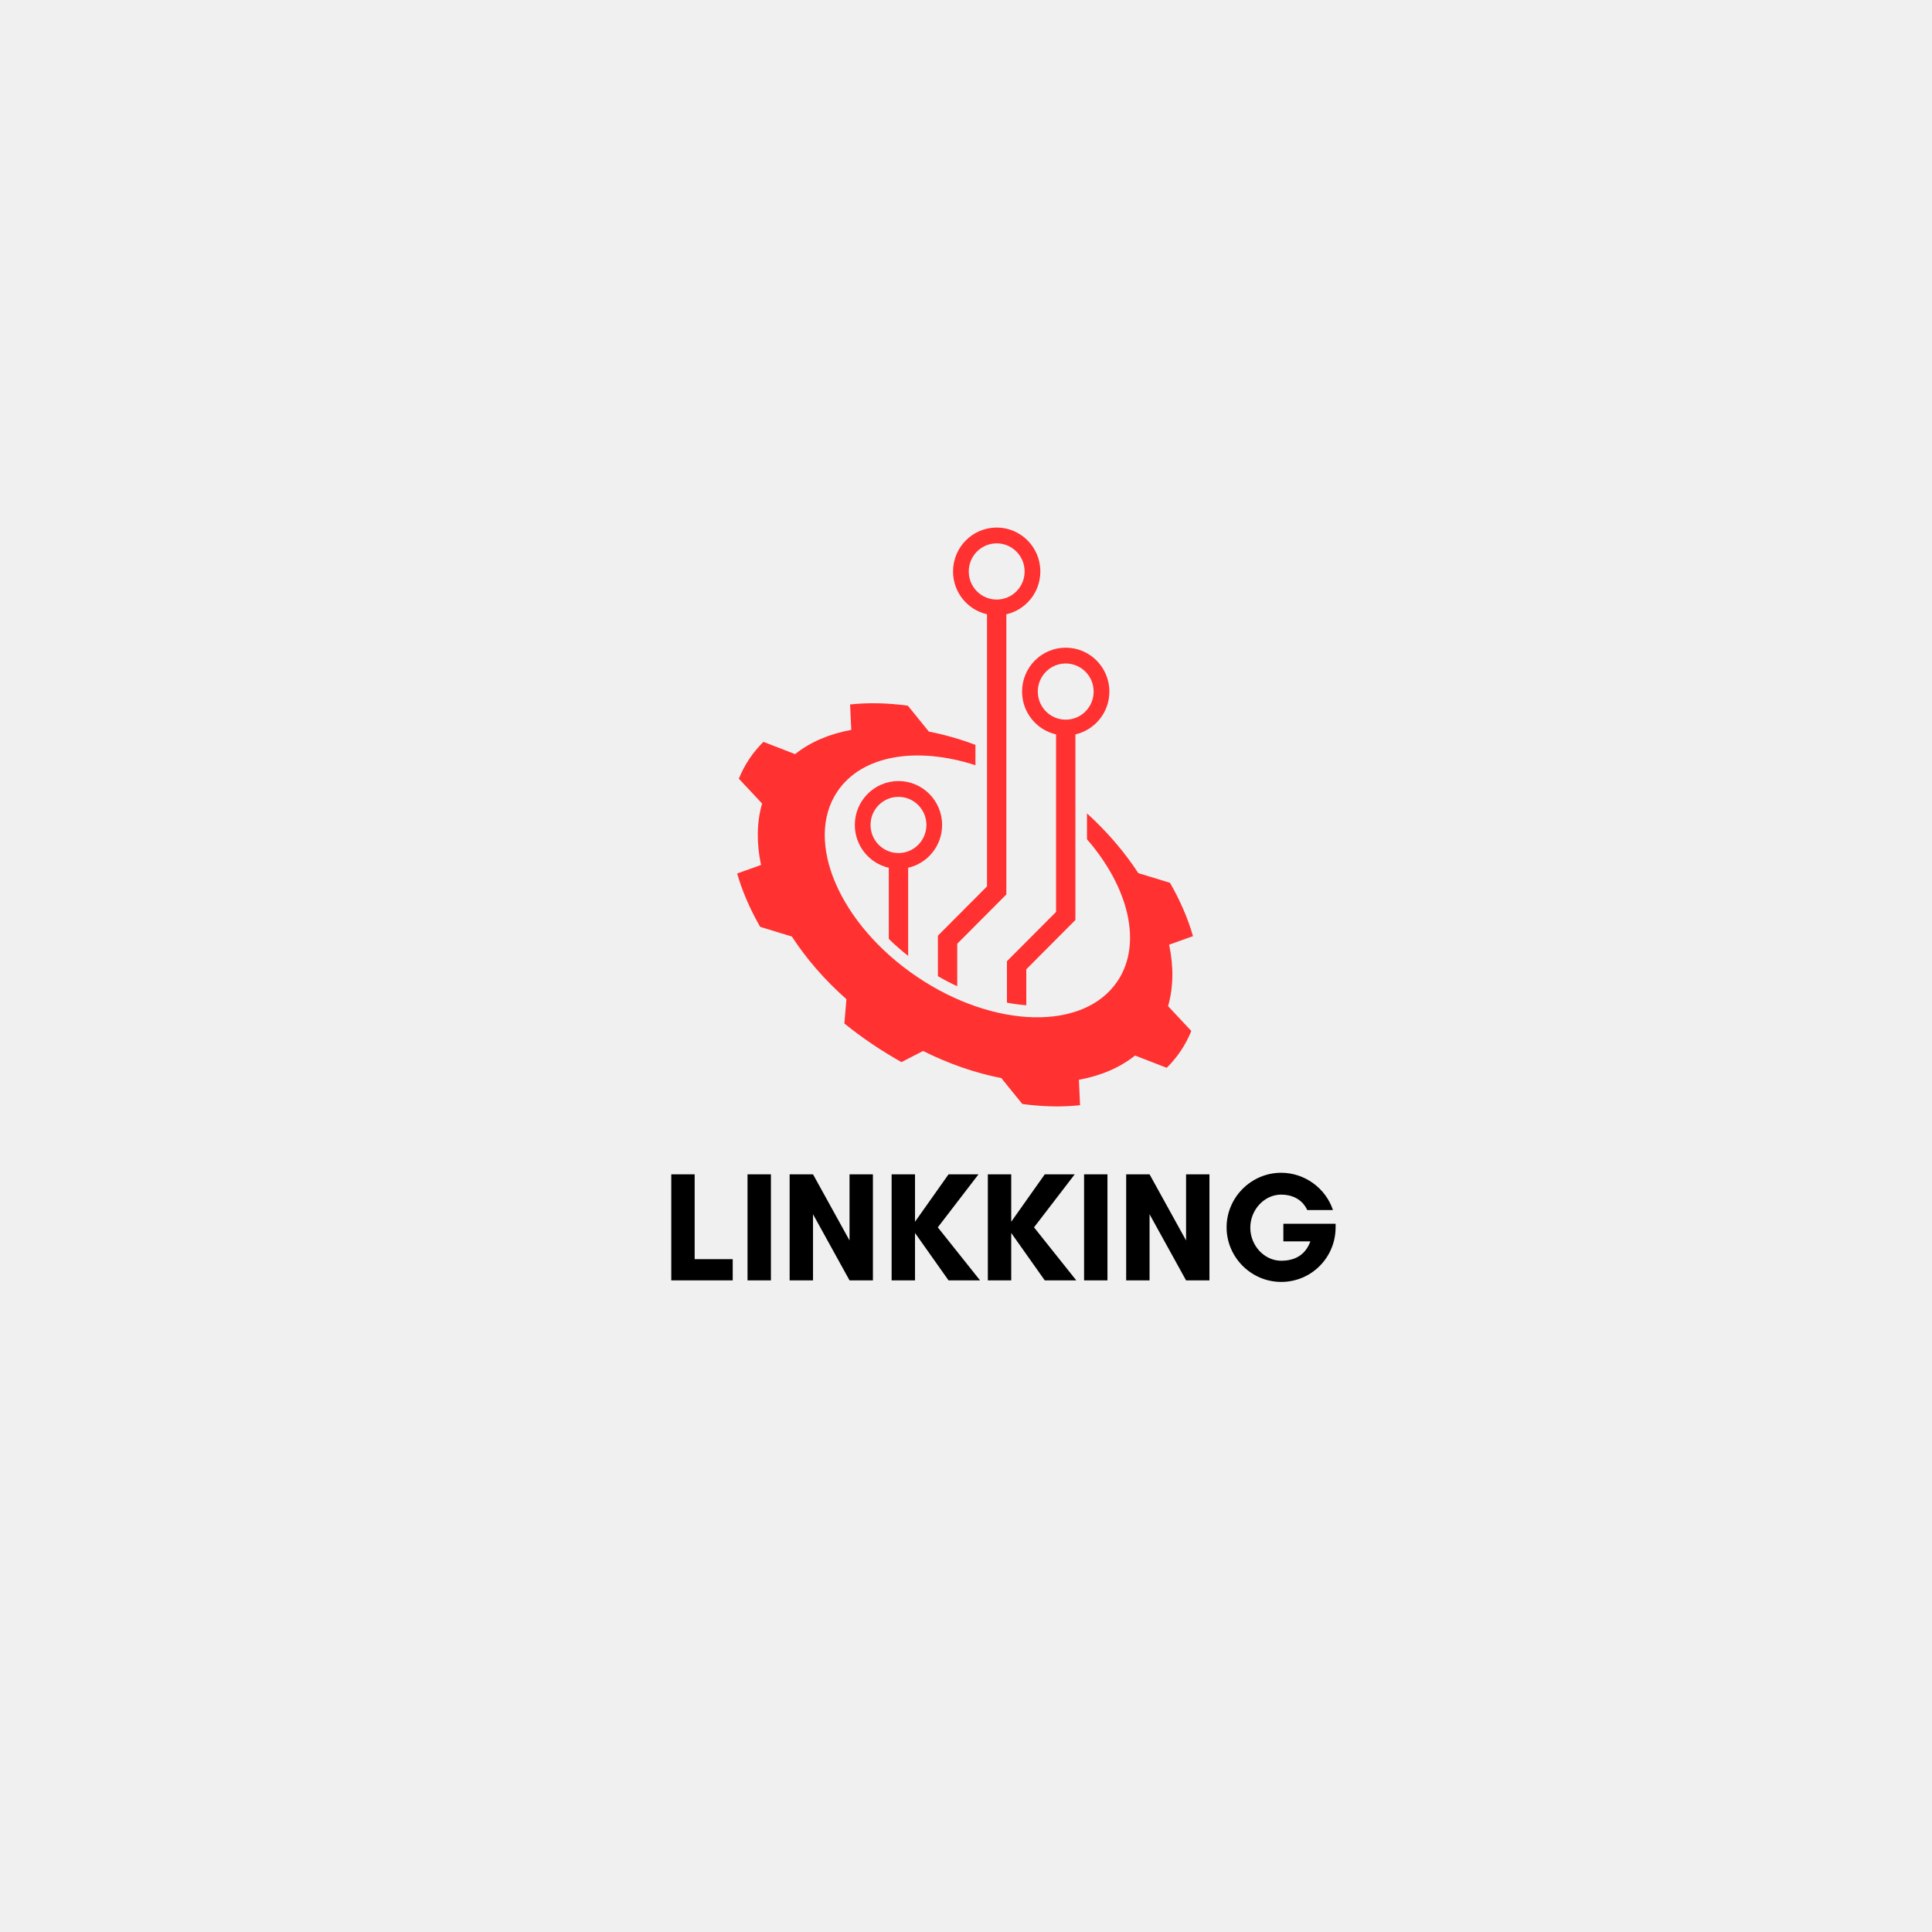
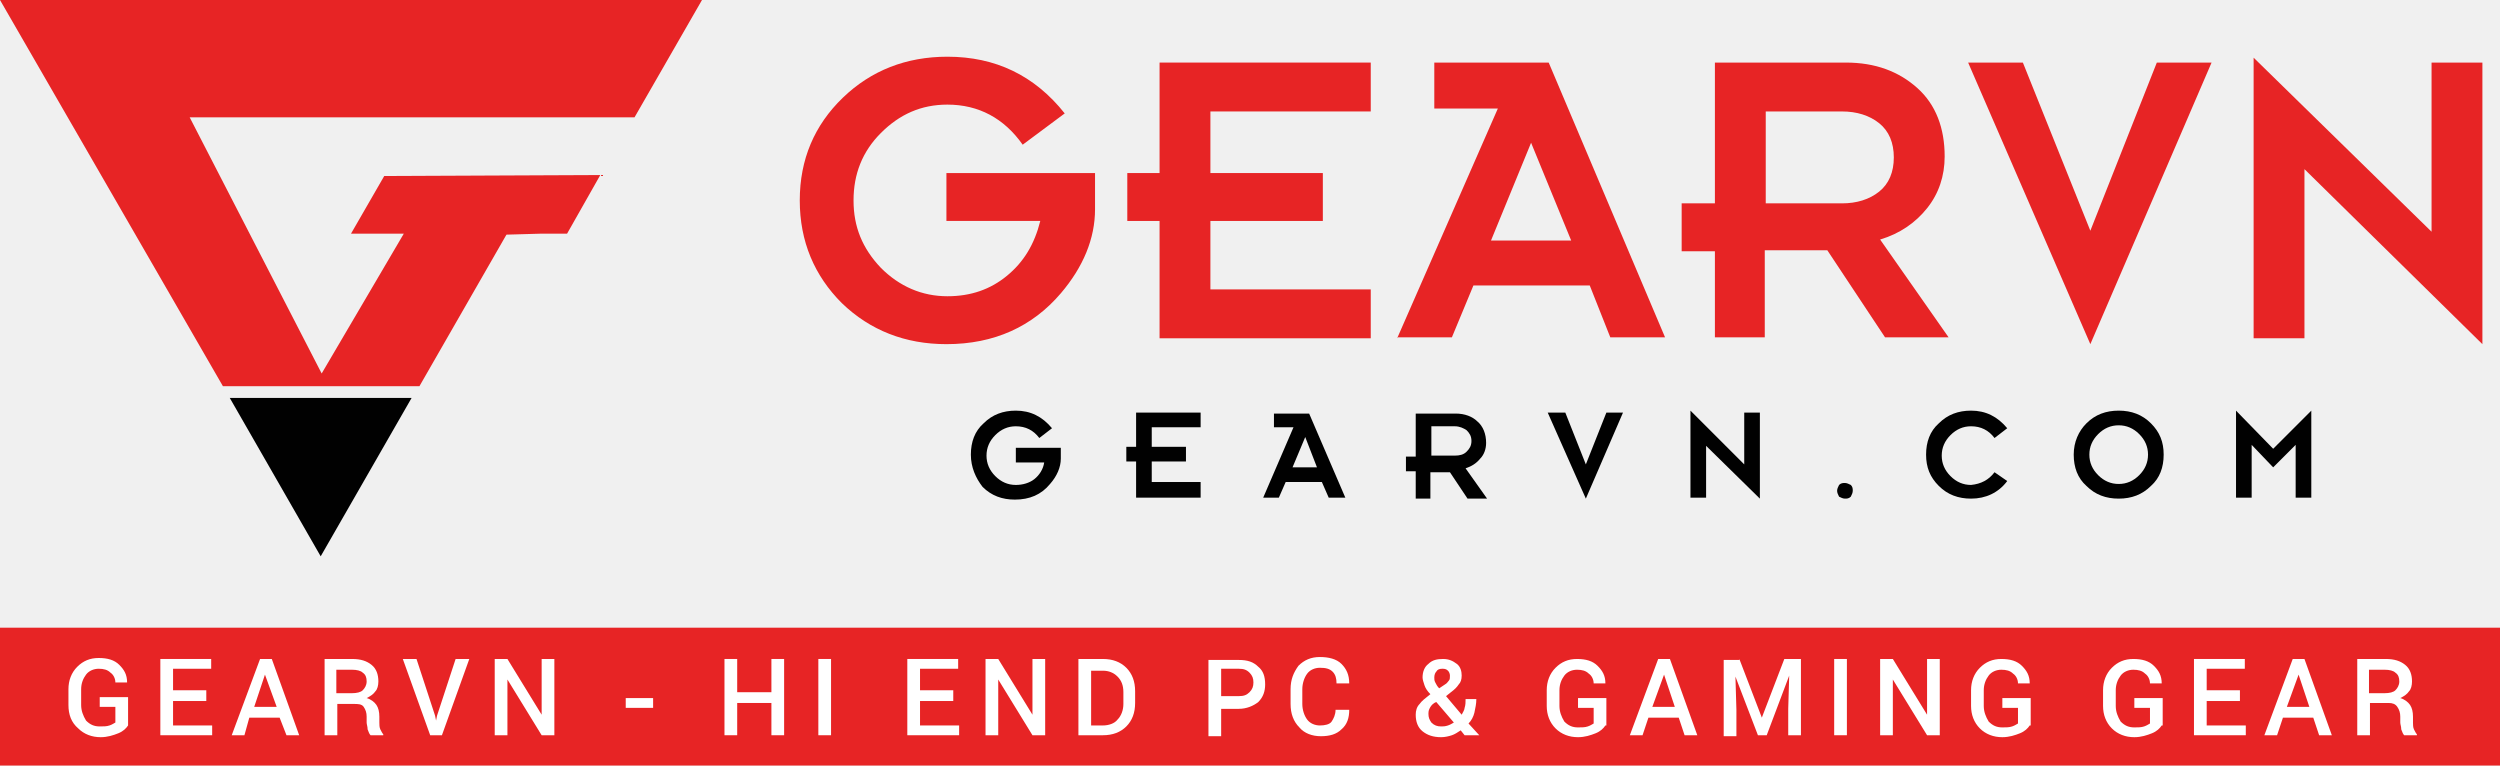
- <svg xmlns="http://www.w3.org/2000/svg" width="500" zoomAndPan="magnify" viewBox="0 0 375 375" height="500" preserveAspectRatio="xMidYMid meet" version="1.0">
-   <defs>
-     <g />
-     <clipPath id="9de0ee848f">
-       <path d="M 182 102.402 L 202 102.402 L 202 192 L 182 192 Z M 182 102.402 " clip-rule="nonzero" />
-     </clipPath>
-     <clipPath id="4e14ad351f">
-       <path d="M 143.07 136 L 231.57 136 L 231.57 214.902 L 143.07 214.902 Z M 143.07 136 " clip-rule="nonzero" />
-     </clipPath>
-   </defs>
-   <g clip-path="url(#9de0ee848f)">
-     <path fill="#ff3131" d="M 193.457 116.375 C 190.461 116.375 188.035 113.934 188.035 110.922 C 188.035 107.906 190.461 105.465 193.457 105.465 C 196.453 105.465 198.879 107.906 198.879 110.922 C 198.879 113.934 196.453 116.375 193.457 116.375 Z M 193.457 102.398 C 188.777 102.398 184.984 106.215 184.984 110.922 C 184.984 114.98 187.805 118.375 191.582 119.23 L 191.578 119.23 L 191.578 172.047 L 182.047 181.613 L 182.047 189.473 C 183.281 190.188 184.535 190.844 185.801 191.434 L 185.801 183.18 L 195.332 173.613 L 195.332 119.23 C 195.336 119.23 195.336 119.23 195.336 119.23 C 199.109 118.371 201.93 114.977 201.93 110.922 C 201.93 106.215 198.137 102.398 193.457 102.398 " fill-opacity="1" fill-rule="nonzero" />
-   </g>
-   <path fill="#ff3131" d="M 174.395 165.578 C 171.395 165.578 168.969 163.133 168.969 160.121 C 168.969 157.109 171.395 154.668 174.395 154.668 C 177.387 154.668 179.816 157.109 179.816 160.121 C 179.816 163.133 177.387 165.578 174.395 165.578 Z M 174.395 151.602 C 169.715 151.602 165.922 155.418 165.922 160.121 C 165.922 164.18 168.738 167.574 172.516 168.434 L 172.516 182.242 C 173.688 183.391 174.941 184.492 176.273 185.539 L 176.273 168.43 C 180.047 167.57 182.863 164.18 182.863 160.121 C 182.863 155.418 179.07 151.602 174.395 151.602 " fill-opacity="1" fill-rule="nonzero" />
-   <path fill="#ff3131" d="M 201.434 134.234 C 201.434 131.223 203.859 128.781 206.855 128.781 C 209.852 128.781 212.277 131.223 212.277 134.234 C 212.277 137.246 209.852 139.688 206.855 139.688 C 203.859 139.688 201.434 137.246 201.434 134.234 Z M 195.449 186.57 L 195.449 194.613 C 196.719 194.859 197.977 195.027 199.203 195.117 L 199.203 188.137 L 208.734 178.57 L 208.734 142.547 C 212.512 141.684 215.328 138.293 215.328 134.234 C 215.328 129.527 211.535 125.715 206.855 125.715 C 202.176 125.715 198.383 129.527 198.383 134.234 C 198.383 138.293 201.203 141.688 204.98 142.547 L 204.98 177.004 L 195.449 186.57 " fill-opacity="1" fill-rule="nonzero" />
-   <g clip-path="url(#4e14ad351f)">
-     <path fill="#ff3131" d="M 226.926 183.363 L 231.559 181.707 C 230.574 178.285 229.074 174.801 227.098 171.355 L 220.938 169.469 C 218.32 165.438 214.969 161.504 210.984 157.879 L 210.984 162.902 C 219.059 172.191 221.797 183.129 216.918 190.43 C 210.445 200.121 193.016 199.746 177.992 189.594 C 162.965 179.438 156.035 163.352 162.508 153.664 C 167.277 146.52 178.004 144.848 189.332 148.531 L 189.332 144.578 C 186.281 143.434 183.246 142.574 180.281 141.996 L 176.215 136.973 C 172.301 136.438 168.527 136.355 165 136.734 L 165.23 141.672 C 161.023 142.438 157.305 144 154.332 146.375 L 148.184 143.996 C 147.164 145 146.238 146.109 145.43 147.32 C 144.621 148.531 143.949 149.809 143.41 151.141 L 147.922 155.965 C 146.863 159.629 146.828 163.688 147.715 167.891 L 143.082 169.547 C 144.066 172.969 145.57 176.453 147.543 179.898 L 153.703 181.785 C 156.461 186.031 160.023 190.164 164.293 193.945 L 163.891 198.664 C 165.602 200.043 167.395 201.371 169.273 202.641 C 171.152 203.91 173.055 205.078 174.973 206.152 L 179.164 203.992 C 184.258 206.539 189.41 208.297 194.359 209.258 L 198.426 214.281 C 202.344 214.816 206.113 214.898 209.641 214.52 L 209.41 209.582 C 213.617 208.816 217.336 207.254 220.312 204.879 L 226.457 207.262 C 227.48 206.254 228.402 205.145 229.211 203.934 C 230.02 202.723 230.691 201.445 231.234 200.113 L 226.719 195.289 C 227.777 191.625 227.812 187.566 226.926 183.363 " fill-opacity="1" fill-rule="nonzero" />
-   </g>
-   <g fill="#000000" fill-opacity="1">
-     <g transform="translate(128.4777, 248.5204)">
+ <svg xmlns="http://www.w3.org/2000/svg" version="1.1" id="Layer_1" x="0px" y="0px" viewBox="0 0 255.7 78.3" style="enable-background:new 0 0 255.7 78.3;" xml:space="preserve">
+   <style type="text/css">
+ 	.st0{fill:#E72425;}
+ 	.st1{fill:#010101;}
+ 	.st2{fill-rule:evenodd;clip-rule:evenodd;fill:#E72425;}
+ 	.st3{fill:#FFFFFF;}
+ </style>
+   <g>
+     <g>
      <g>
-         <path d="M 1.816 0 L 13.742 0 L 13.742 -4.117 L 6.355 -4.117 L 6.355 -20.582 L 1.816 -20.582 Z M 1.816 0 " />
+         <path class="st0" d="M81.8,20.5c0-4.2,1.5-7.7,4.4-10.5c2.9-2.8,6.5-4.2,10.7-4.2c4.9,0,8.9,1.9,12,5.8l-4.3,3.2     c-1.9-2.7-4.5-4.1-7.7-4.1c-2.7,0-4.9,1-6.8,2.9c-1.9,1.9-2.8,4.2-2.8,6.9c0,2.7,0.9,4.9,2.8,6.9c1.9,1.9,4.2,2.9,6.8,2.9     c2.4,0,4.4-0.7,6.1-2.1c1.7-1.4,2.8-3.2,3.4-5.6h-9.6v-4.9H112v3.7c0,3-1.2,5.9-3.5,8.6c-2.9,3.4-6.8,5.2-11.7,5.2     c-4.2,0-7.8-1.4-10.7-4.2C83.3,28.2,81.8,24.7,81.8,20.5" />
+         <polygon class="st0" points="118.6,34.6 118.6,22.6 115.3,22.6 115.3,17.7 118.6,17.7 118.6,6.4 140.2,6.4 140.2,11.4      123.8,11.4 123.8,17.7 135.3,17.7 135.3,22.6 123.8,22.6 123.8,29.6 140.2,29.6 140.2,34.6    " />
+         <path class="st0" d="M142.9,34.6l10.3-23.5h-6.5V6.4h11.7l11.9,28.1h-5.6l-2.1-5.3h-11.9l-2.2,5.3H142.9z M152.5,24.6h8.2     l-4.1-10L152.5,24.6z" />
+         <path class="st0" d="M175.4,34.6v-8.9H172v-4.9h3.4V6.4h13.4c3,0,5.4,0.9,7.3,2.6c1.9,1.7,2.8,4.1,2.8,7c0,2-0.6,3.8-1.8,5.3     c-1.2,1.5-2.8,2.6-4.8,3.2l7,10h-6.5l-5.9-8.9h-6.4v8.9H175.4z M180.6,11.4v9.4h7.8c1.5,0,2.8-0.4,3.8-1.2c1-0.8,1.5-2,1.5-3.5     c0-1.5-0.5-2.7-1.5-3.5c-1-0.8-2.3-1.2-3.8-1.2H180.6z" />
+         <polygon class="st0" points="213.8,35.2 201.3,6.4 206.9,6.4 213.8,23.6 220.6,6.4 226.2,6.4    " />
+         <polygon class="st0" points="253.9,35.2 235.7,17.3 235.7,34.6 230.5,34.6 230.5,5.9 248.7,23.7 248.7,6.4 253.9,6.4    " />
+         <path class="st1" d="M99.3,46.5c0-1.3,0.4-2.4,1.3-3.2c0.9-0.9,2-1.3,3.3-1.3c1.5,0,2.7,0.6,3.7,1.8l-1.3,1     c-0.6-0.8-1.4-1.2-2.4-1.2c-0.8,0-1.5,0.3-2.1,0.9c-0.6,0.6-0.9,1.3-0.9,2.1c0,0.8,0.3,1.5,0.9,2.1c0.6,0.6,1.3,0.9,2.1,0.9     c0.7,0,1.4-0.2,1.9-0.6c0.5-0.4,0.9-1,1-1.7h-2.9v-1.5h4.6v1.1c0,0.9-0.4,1.8-1.1,2.6c-0.9,1.1-2.1,1.6-3.6,1.6     c-1.3,0-2.4-0.4-3.3-1.3C99.8,48.9,99.3,47.8,99.3,46.5" />
+         <polygon class="st1" points="116.2,50.9 116.2,47.2 115.2,47.2 115.2,45.7 116.2,45.7 116.2,42.2 122.8,42.2 122.8,43.7      117.8,43.7 117.8,45.7 121.3,45.7 121.3,47.2 117.8,47.2 117.8,49.3 122.8,49.3 122.8,50.9    " />
+         <path class="st1" d="M129.2,50.9l3.1-7.2h-2v-1.4h3.6l3.7,8.6h-1.7l-0.7-1.6h-3.7l-0.7,1.6H129.2z M132.2,47.8h2.5l-1.2-3.1     L132.2,47.8z" />
+         <path class="st1" d="M144.8,50.9v-2.7h-1v-1.5h1v-4.4h4.1c0.9,0,1.7,0.3,2.2,0.8c0.6,0.5,0.9,1.3,0.9,2.2c0,0.6-0.2,1.2-0.6,1.6     c-0.4,0.5-0.9,0.8-1.5,1l2.2,3.1h-2l-1.8-2.7h-2v2.7H144.8z M146.4,43.7v2.9h2.4c0.5,0,0.9-0.1,1.2-0.4c0.3-0.3,0.5-0.6,0.5-1.1     c0-0.5-0.2-0.8-0.5-1.1c-0.3-0.2-0.7-0.4-1.2-0.4H146.4z" />
+         <polygon class="st1" points="162.2,51 158.3,42.2 160.1,42.2 162.2,47.5 164.3,42.2 166,42.2    " />
+         <polygon class="st1" points="180,51 174.5,45.6 174.5,50.9 172.9,50.9 172.9,42 178.4,47.5 178.4,42.2 180,42.2    " />
+         <path class="st1" d="M187.9,50.2c0-0.2,0.1-0.4,0.2-0.6c0.2-0.2,0.4-0.2,0.6-0.2c0.2,0,0.4,0.1,0.6,0.2c0.2,0.2,0.2,0.4,0.2,0.6     c0,0.2-0.1,0.4-0.2,0.6c-0.2,0.2-0.4,0.2-0.6,0.2c-0.2,0-0.4-0.1-0.6-0.2C188,50.6,187.9,50.4,187.9,50.2" />
+         <path class="st1" d="M204,48.3l1.3,0.9c-0.9,1.2-2.2,1.8-3.7,1.8c-1.3,0-2.4-0.4-3.3-1.3c-0.9-0.9-1.3-1.9-1.3-3.2     c0-1.3,0.4-2.4,1.3-3.2c0.9-0.9,2-1.3,3.3-1.3c1.5,0,2.7,0.6,3.7,1.8l-1.3,1c-0.6-0.8-1.4-1.2-2.4-1.2c-0.8,0-1.5,0.3-2.1,0.9     c-0.6,0.6-0.9,1.3-0.9,2.1c0,0.8,0.3,1.5,0.9,2.1c0.6,0.6,1.3,0.9,2.1,0.9C202.6,49.5,203.4,49.1,204,48.3" />
+         <path class="st1" d="M212.1,46.5c0-1.3,0.5-2.4,1.3-3.2c0.9-0.9,2-1.3,3.3-1.3c1.3,0,2.4,0.4,3.3,1.3c0.9,0.9,1.3,1.9,1.3,3.2     c0,1.3-0.4,2.4-1.3,3.2c-0.9,0.9-2,1.3-3.3,1.3c-1.3,0-2.4-0.4-3.3-1.3C212.5,48.9,212.1,47.8,212.1,46.5 M213.7,46.5     c0,0.8,0.3,1.5,0.9,2.1c0.6,0.6,1.3,0.9,2.1,0.9c0.8,0,1.5-0.3,2.1-0.9c0.6-0.6,0.9-1.3,0.9-2.1c0-0.8-0.3-1.5-0.9-2.1     c-0.6-0.6-1.3-0.9-2.1-0.9c-0.8,0-1.5,0.3-2.1,0.9C214,45,213.7,45.7,213.7,46.5" />
+         <polygon class="st1" points="228.7,50.9 228.7,42 232.5,45.9 236.4,42 236.4,50.9 234.8,50.9 234.8,45.5 232.5,47.8 230.3,45.5      230.3,50.9    " />
+       </g>
+       <g>
+         <polygon class="st0" points="71.8,0 71.5,0 0,0 22.8,39.5 42.9,39.5 51.8,24 55.3,23.9 58,23.9 61.4,17.9 39.3,18 35.9,23.9      41.3,23.9 32.9,38.2 19.4,12 64.9,12    " />
+         <polygon class="st1" points="32.8,56.9 42.1,40.7 23.5,40.7    " />
      </g>
    </g>
-   </g>
-   <g fill="#000000" fill-opacity="1">
-     <g transform="translate(143.2794, 248.5204)">
-       <g>
-         <path d="M 6.355 0 L 6.355 -20.582 L 1.816 -20.582 L 1.816 0 Z M 6.355 0 " />
-       </g>
-     </g>
-   </g>
-   <g fill="#000000" fill-opacity="1">
-     <g transform="translate(151.4522, 248.5204)">
-       <g>
-         <path d="M 17.98 0 L 17.98 -20.582 L 13.441 -20.582 L 13.441 -7.75 L 6.355 -20.582 L 1.816 -20.582 L 1.816 0 L 6.355 0 L 6.355 -12.836 L 13.441 0 Z M 17.98 0 " />
-       </g>
-     </g>
-   </g>
-   <g fill="#000000" fill-opacity="1">
-     <g transform="translate(171.2484, 248.5204)">
-       <g>
-         <path d="M 6.355 -9.203 L 12.863 0 L 18.98 0 L 10.777 -10.293 L 18.676 -20.582 L 12.863 -20.582 L 6.355 -11.383 L 6.355 -20.582 L 1.816 -20.582 L 1.816 0 L 6.355 0 Z M 6.355 -9.203 " />
-       </g>
-     </g>
-   </g>
-   <g fill="#000000" fill-opacity="1">
-     <g transform="translate(189.9246, 248.5204)">
-       <g>
-         <path d="M 6.355 -9.203 L 12.863 0 L 18.98 0 L 10.777 -10.293 L 18.676 -20.582 L 12.863 -20.582 L 6.355 -11.383 L 6.355 -20.582 L 1.816 -20.582 L 1.816 0 L 6.355 0 Z M 6.355 -9.203 " />
-       </g>
-     </g>
-   </g>
-   <g fill="#000000" fill-opacity="1">
-     <g transform="translate(208.6009, 248.5204)">
-       <g>
-         <path d="M 6.355 0 L 6.355 -20.582 L 1.816 -20.582 L 1.816 0 Z M 6.355 0 " />
-       </g>
-     </g>
-   </g>
-   <g fill="#000000" fill-opacity="1">
-     <g transform="translate(216.7736, 248.5204)">
-       <g>
-         <path d="M 17.98 0 L 17.98 -20.582 L 13.441 -20.582 L 13.441 -7.75 L 6.355 -20.582 L 1.816 -20.582 L 1.816 0 L 6.355 0 L 6.355 -12.836 L 13.441 0 Z M 17.98 0 " />
-       </g>
-     </g>
-   </g>
-   <g fill="#000000" fill-opacity="1">
-     <g transform="translate(236.5698, 248.5204)">
-       <g>
-         <path d="M 12.109 -16.648 C 14.105 -16.648 16.164 -15.832 17.164 -13.652 L 22.156 -13.652 C 20.734 -17.918 16.648 -20.887 12.109 -20.887 C 6.297 -20.887 1.512 -16.105 1.512 -10.293 C 1.512 -4.48 6.297 0.301 12.109 0.301 C 17.98 0.301 22.672 -4.449 22.672 -10.293 L 22.672 -10.988 L 12.531 -10.988 L 12.531 -7.566 L 17.77 -7.566 C 16.648 -4.449 14.105 -3.812 12.109 -3.812 C 8.84 -3.812 6.113 -6.75 6.113 -10.23 C 6.113 -13.711 8.84 -16.648 12.109 -16.648 Z M 12.109 -16.648 " />
-       </g>
+     <rect y="64.2" class="st2" width="255.7" height="14.1" />
+     <g>
+       <path class="st3" d="M13.1,74.2c-0.2,0.3-0.5,0.6-1,0.8c-0.5,0.2-1.1,0.4-1.8,0.4c-0.9,0-1.7-0.3-2.3-0.9C7.3,73.9,7,73.1,7,72.1    v-1.6c0-0.9,0.3-1.7,0.9-2.3c0.6-0.6,1.3-0.9,2.2-0.9c0.9,0,1.6,0.2,2.1,0.7c0.5,0.5,0.8,1,0.8,1.8l0,0h-1.2c0-0.4-0.2-0.8-0.5-1    c-0.3-0.3-0.7-0.4-1.2-0.4c-0.5,0-1,0.2-1.3,0.6c-0.3,0.4-0.5,0.9-0.5,1.5v1.6c0,0.6,0.2,1.1,0.5,1.6c0.4,0.4,0.8,0.6,1.4,0.6    c0.4,0,0.7,0,1-0.1s0.4-0.2,0.6-0.3v-1.6h-1.6v-1h2.9V74.2z" />
+       <path class="st3" d="M21.1,71.7h-3.4v2.5h4v1h-5.3v-7.8h5.2v1h-3.9v2.2h3.4V71.7z" />
+       <path class="st3" d="M28.6,73.4h-3.1L25,75.2h-1.3l2.9-7.8h1.2l2.8,7.8h-1.3L28.6,73.4z M26,72.3h2.3L27.1,69h0L26,72.3z" />
+       <path class="st3" d="M34.5,72v3.2h-1.3v-7.8H36c0.9,0,1.5,0.2,2,0.6s0.7,1,0.7,1.7c0,0.4-0.1,0.8-0.3,1c-0.2,0.3-0.5,0.5-0.9,0.7    c0.4,0.1,0.8,0.4,1,0.7c0.2,0.3,0.3,0.7,0.3,1.2v0.6c0,0.2,0,0.5,0.1,0.7s0.2,0.4,0.3,0.5v0.1h-1.3c-0.1-0.1-0.2-0.3-0.3-0.6    c0-0.3-0.1-0.5-0.1-0.7v-0.6c0-0.4-0.1-0.7-0.3-1S36.6,72,36.2,72H34.5z M34.5,70.9H36c0.5,0,0.9-0.1,1.1-0.3s0.4-0.5,0.4-0.9    c0-0.4-0.1-0.7-0.4-0.9c-0.2-0.2-0.6-0.3-1.1-0.3h-1.6V70.9z" />
+       <path class="st3" d="M44.5,73.2l0.1,0.5h0l0.1-0.5l1.9-5.8H48l-2.8,7.8H44l-2.8-7.8h1.4L44.5,73.2z" />
+       <path class="st3" d="M56.7,75.2h-1.3l-3.5-5.7l0,0v5.7h-1.3v-7.8h1.3l3.5,5.7l0,0v-5.7h1.3V75.2z" />
+       <path class="st3" d="M66.8,72.4H64v-1h2.8V72.4z" />
+       <path class="st3" d="M80.2,75.2h-1.3v-3.3h-3.5v3.3h-1.3v-7.8h1.3v3.4h3.5v-3.4h1.3V75.2z" />
+       <path class="st3" d="M85,75.2h-1.3v-7.8H85V75.2z" />
+       <path class="st3" d="M97.5,71.7h-3.4v2.5h4v1h-5.3v-7.8H98v1h-3.9v2.2h3.4V71.7z" />
+       <path class="st3" d="M106.9,75.2h-1.3l-3.5-5.7l0,0v5.7h-1.3v-7.8h1.3l3.5,5.7l0,0v-5.7h1.3V75.2z" />
+       <path class="st3" d="M110.3,75.2v-7.8h2.5c1,0,1.8,0.3,2.4,0.9c0.6,0.6,0.9,1.4,0.9,2.4v1.2c0,1-0.3,1.8-0.9,2.4    c-0.6,0.6-1.4,0.9-2.4,0.9H110.3z M111.6,68.5v5.7h1.2c0.6,0,1.2-0.2,1.5-0.6c0.4-0.4,0.6-1,0.6-1.6v-1.2c0-0.7-0.2-1.2-0.6-1.6    c-0.4-0.4-0.9-0.6-1.5-0.6H111.6z" />
+       <path class="st3" d="M124.9,72.3v3h-1.3v-7.8h3.1c0.9,0,1.5,0.2,2,0.7c0.5,0.4,0.7,1,0.7,1.8c0,0.7-0.2,1.3-0.7,1.8    c-0.5,0.4-1.2,0.7-2,0.7H124.9z M124.9,71.2h1.8c0.5,0,0.8-0.1,1.1-0.4s0.4-0.6,0.4-1s-0.1-0.7-0.4-1s-0.6-0.4-1.1-0.4h-1.8V71.2z    " />
+       <path class="st3" d="M138,72.6L138,72.6c0,0.8-0.2,1.5-0.8,2c-0.5,0.5-1.2,0.7-2.1,0.7c-0.9,0-1.7-0.3-2.2-0.9    c-0.6-0.6-0.9-1.4-0.9-2.4v-1.5c0-1,0.3-1.7,0.8-2.4c0.6-0.6,1.3-0.9,2.2-0.9c0.9,0,1.7,0.2,2.2,0.7c0.5,0.5,0.8,1.1,0.8,2l0,0    h-1.3c0-0.5-0.1-0.9-0.4-1.2c-0.3-0.3-0.7-0.4-1.3-0.4c-0.5,0-1,0.2-1.3,0.6c-0.3,0.4-0.5,1-0.5,1.6v1.5c0,0.6,0.2,1.2,0.5,1.6    c0.3,0.4,0.8,0.6,1.3,0.6c0.5,0,1-0.1,1.2-0.4s0.4-0.7,0.4-1.2H138z" />
+       <path class="st3" d="M144.8,73.1c0-0.4,0.1-0.8,0.4-1.1c0.2-0.3,0.6-0.6,1.1-1c-0.3-0.3-0.5-0.6-0.6-0.9s-0.2-0.6-0.2-0.8    c0-0.6,0.2-1.1,0.6-1.4c0.4-0.4,0.9-0.5,1.5-0.5c0.6,0,1,0.2,1.4,0.5c0.4,0.3,0.5,0.8,0.5,1.2c0,0.4-0.1,0.7-0.3,0.9    c-0.2,0.3-0.4,0.5-0.8,0.8l-0.5,0.4l1.6,1.9c0.1-0.2,0.3-0.5,0.3-0.7c0.1-0.3,0.1-0.6,0.1-0.9h1.1c0,0.5-0.1,0.9-0.2,1.4    c-0.1,0.4-0.3,0.8-0.6,1.1l1.1,1.2l0,0h-1.5l-0.4-0.5c-0.3,0.2-0.6,0.4-0.9,0.5c-0.3,0.1-0.7,0.2-1.1,0.2c-0.8,0-1.4-0.2-1.9-0.6    S144.8,73.8,144.8,73.1z M147.4,74.3c0.2,0,0.4,0,0.7-0.1s0.4-0.2,0.6-0.3l-1.8-2.1l-0.2,0.1c-0.3,0.2-0.4,0.4-0.5,0.6    c-0.1,0.2-0.1,0.4-0.1,0.5c0,0.4,0.1,0.6,0.3,0.9C146.7,74.2,147,74.3,147.4,74.3z M146.7,69.3c0,0.2,0,0.3,0.1,0.5    c0.1,0.2,0.2,0.4,0.4,0.6l0.6-0.4c0.2-0.1,0.3-0.3,0.4-0.4c0.1-0.1,0.1-0.3,0.1-0.5c0-0.2-0.1-0.4-0.2-0.5    c-0.2-0.2-0.4-0.2-0.6-0.2c-0.3,0-0.5,0.1-0.6,0.3C146.8,68.8,146.7,69,146.7,69.3z" />
+       <path class="st3" d="M164.2,74.2c-0.2,0.3-0.5,0.6-1,0.8c-0.5,0.2-1.1,0.4-1.8,0.4c-0.9,0-1.7-0.3-2.3-0.9    c-0.6-0.6-0.9-1.4-0.9-2.3v-1.6c0-0.9,0.3-1.7,0.9-2.3c0.6-0.6,1.3-0.9,2.2-0.9c0.9,0,1.6,0.2,2.1,0.7c0.5,0.5,0.8,1,0.8,1.8l0,0    h-1.2c0-0.4-0.2-0.8-0.5-1c-0.3-0.3-0.7-0.4-1.2-0.4c-0.5,0-1,0.2-1.3,0.6c-0.3,0.4-0.5,0.9-0.5,1.5v1.6c0,0.6,0.2,1.1,0.5,1.6    c0.4,0.4,0.8,0.6,1.4,0.6c0.4,0,0.7,0,1-0.1s0.4-0.2,0.6-0.3v-1.6h-1.6v-1h2.9V74.2z" />
+       <path class="st3" d="M171.7,73.4h-3.1l-0.6,1.8h-1.3l2.9-7.8h1.2l2.8,7.8h-1.3L171.7,73.4z M169,72.3h2.3l-1.1-3.3h0L169,72.3z" />
+       <path class="st3" d="M177.9,67.4l2.3,6h0l2.3-6h1.7v7.8h-1.3v-2.7l0.1-3.4l0,0l-2.3,6.1h-0.9l-2.3-6l0,0l0.1,3.4v2.7h-1.3v-7.8    H177.9z" />
+       <path class="st3" d="M188.9,75.2h-1.3v-7.8h1.3V75.2z" />
+       <path class="st3" d="M198.4,75.2h-1.3l-3.5-5.7l0,0v5.7h-1.3v-7.8h1.3l3.5,5.7l0,0v-5.7h1.3V75.2z" />
+       <path class="st3" d="M207.6,74.2c-0.2,0.3-0.5,0.6-1,0.8c-0.5,0.2-1.1,0.4-1.8,0.4c-0.9,0-1.7-0.3-2.3-0.9    c-0.6-0.6-0.9-1.4-0.9-2.3v-1.6c0-0.9,0.3-1.7,0.9-2.3c0.6-0.6,1.3-0.9,2.2-0.9c0.9,0,1.6,0.2,2.1,0.7c0.5,0.5,0.8,1,0.8,1.8l0,0    h-1.2c0-0.4-0.2-0.8-0.5-1c-0.3-0.3-0.7-0.4-1.2-0.4c-0.5,0-1,0.2-1.3,0.6c-0.3,0.4-0.5,0.9-0.5,1.5v1.6c0,0.6,0.2,1.1,0.5,1.6    c0.4,0.4,0.8,0.6,1.4,0.6c0.4,0,0.7,0,1-0.1s0.4-0.2,0.6-0.3v-1.6h-1.6v-1h2.9V74.2z" />
+       <path class="st3" d="M221.1,74.2c-0.2,0.3-0.5,0.6-1,0.8c-0.5,0.2-1.1,0.4-1.8,0.4c-0.9,0-1.7-0.3-2.3-0.9    c-0.6-0.6-0.9-1.4-0.9-2.3v-1.6c0-0.9,0.3-1.7,0.9-2.3c0.6-0.6,1.3-0.9,2.2-0.9c0.9,0,1.6,0.2,2.1,0.7c0.5,0.5,0.8,1,0.8,1.8l0,0    h-1.2c0-0.4-0.2-0.8-0.5-1c-0.3-0.3-0.7-0.4-1.2-0.4c-0.5,0-1,0.2-1.3,0.6c-0.3,0.4-0.5,0.9-0.5,1.5v1.6c0,0.6,0.2,1.1,0.5,1.6    c0.4,0.4,0.8,0.6,1.4,0.6c0.4,0,0.7,0,1-0.1s0.4-0.2,0.6-0.3v-1.6h-1.6v-1h2.9V74.2z" />
+       <path class="st3" d="M229.1,71.7h-3.4v2.5h4v1h-5.3v-7.8h5.2v1h-3.9v2.2h3.4V71.7z" />
+       <path class="st3" d="M236.6,73.4h-3.1l-0.6,1.8h-1.3l2.9-7.8h1.2l2.8,7.8h-1.3L236.6,73.4z M233.9,72.3h2.3l-1.1-3.3h0L233.9,72.3    z" />
+       <path class="st3" d="M242.4,72v3.2h-1.3v-7.8h2.9c0.9,0,1.5,0.2,2,0.6s0.7,1,0.7,1.7c0,0.4-0.1,0.8-0.3,1    c-0.2,0.3-0.5,0.5-0.9,0.7c0.4,0.1,0.8,0.4,1,0.7c0.2,0.3,0.3,0.7,0.3,1.2v0.6c0,0.2,0,0.5,0.1,0.7s0.2,0.4,0.3,0.5v0.1h-1.3    c-0.1-0.1-0.2-0.3-0.3-0.6c0-0.3-0.1-0.5-0.1-0.7v-0.6c0-0.4-0.1-0.7-0.3-1s-0.5-0.4-0.9-0.4H242.4z M242.4,70.9h1.5    c0.5,0,0.9-0.1,1.1-0.3s0.4-0.5,0.4-0.9c0-0.4-0.1-0.7-0.4-0.9c-0.2-0.2-0.6-0.3-1.1-0.3h-1.6V70.9z" />
    </g>
  </g>
</svg>
